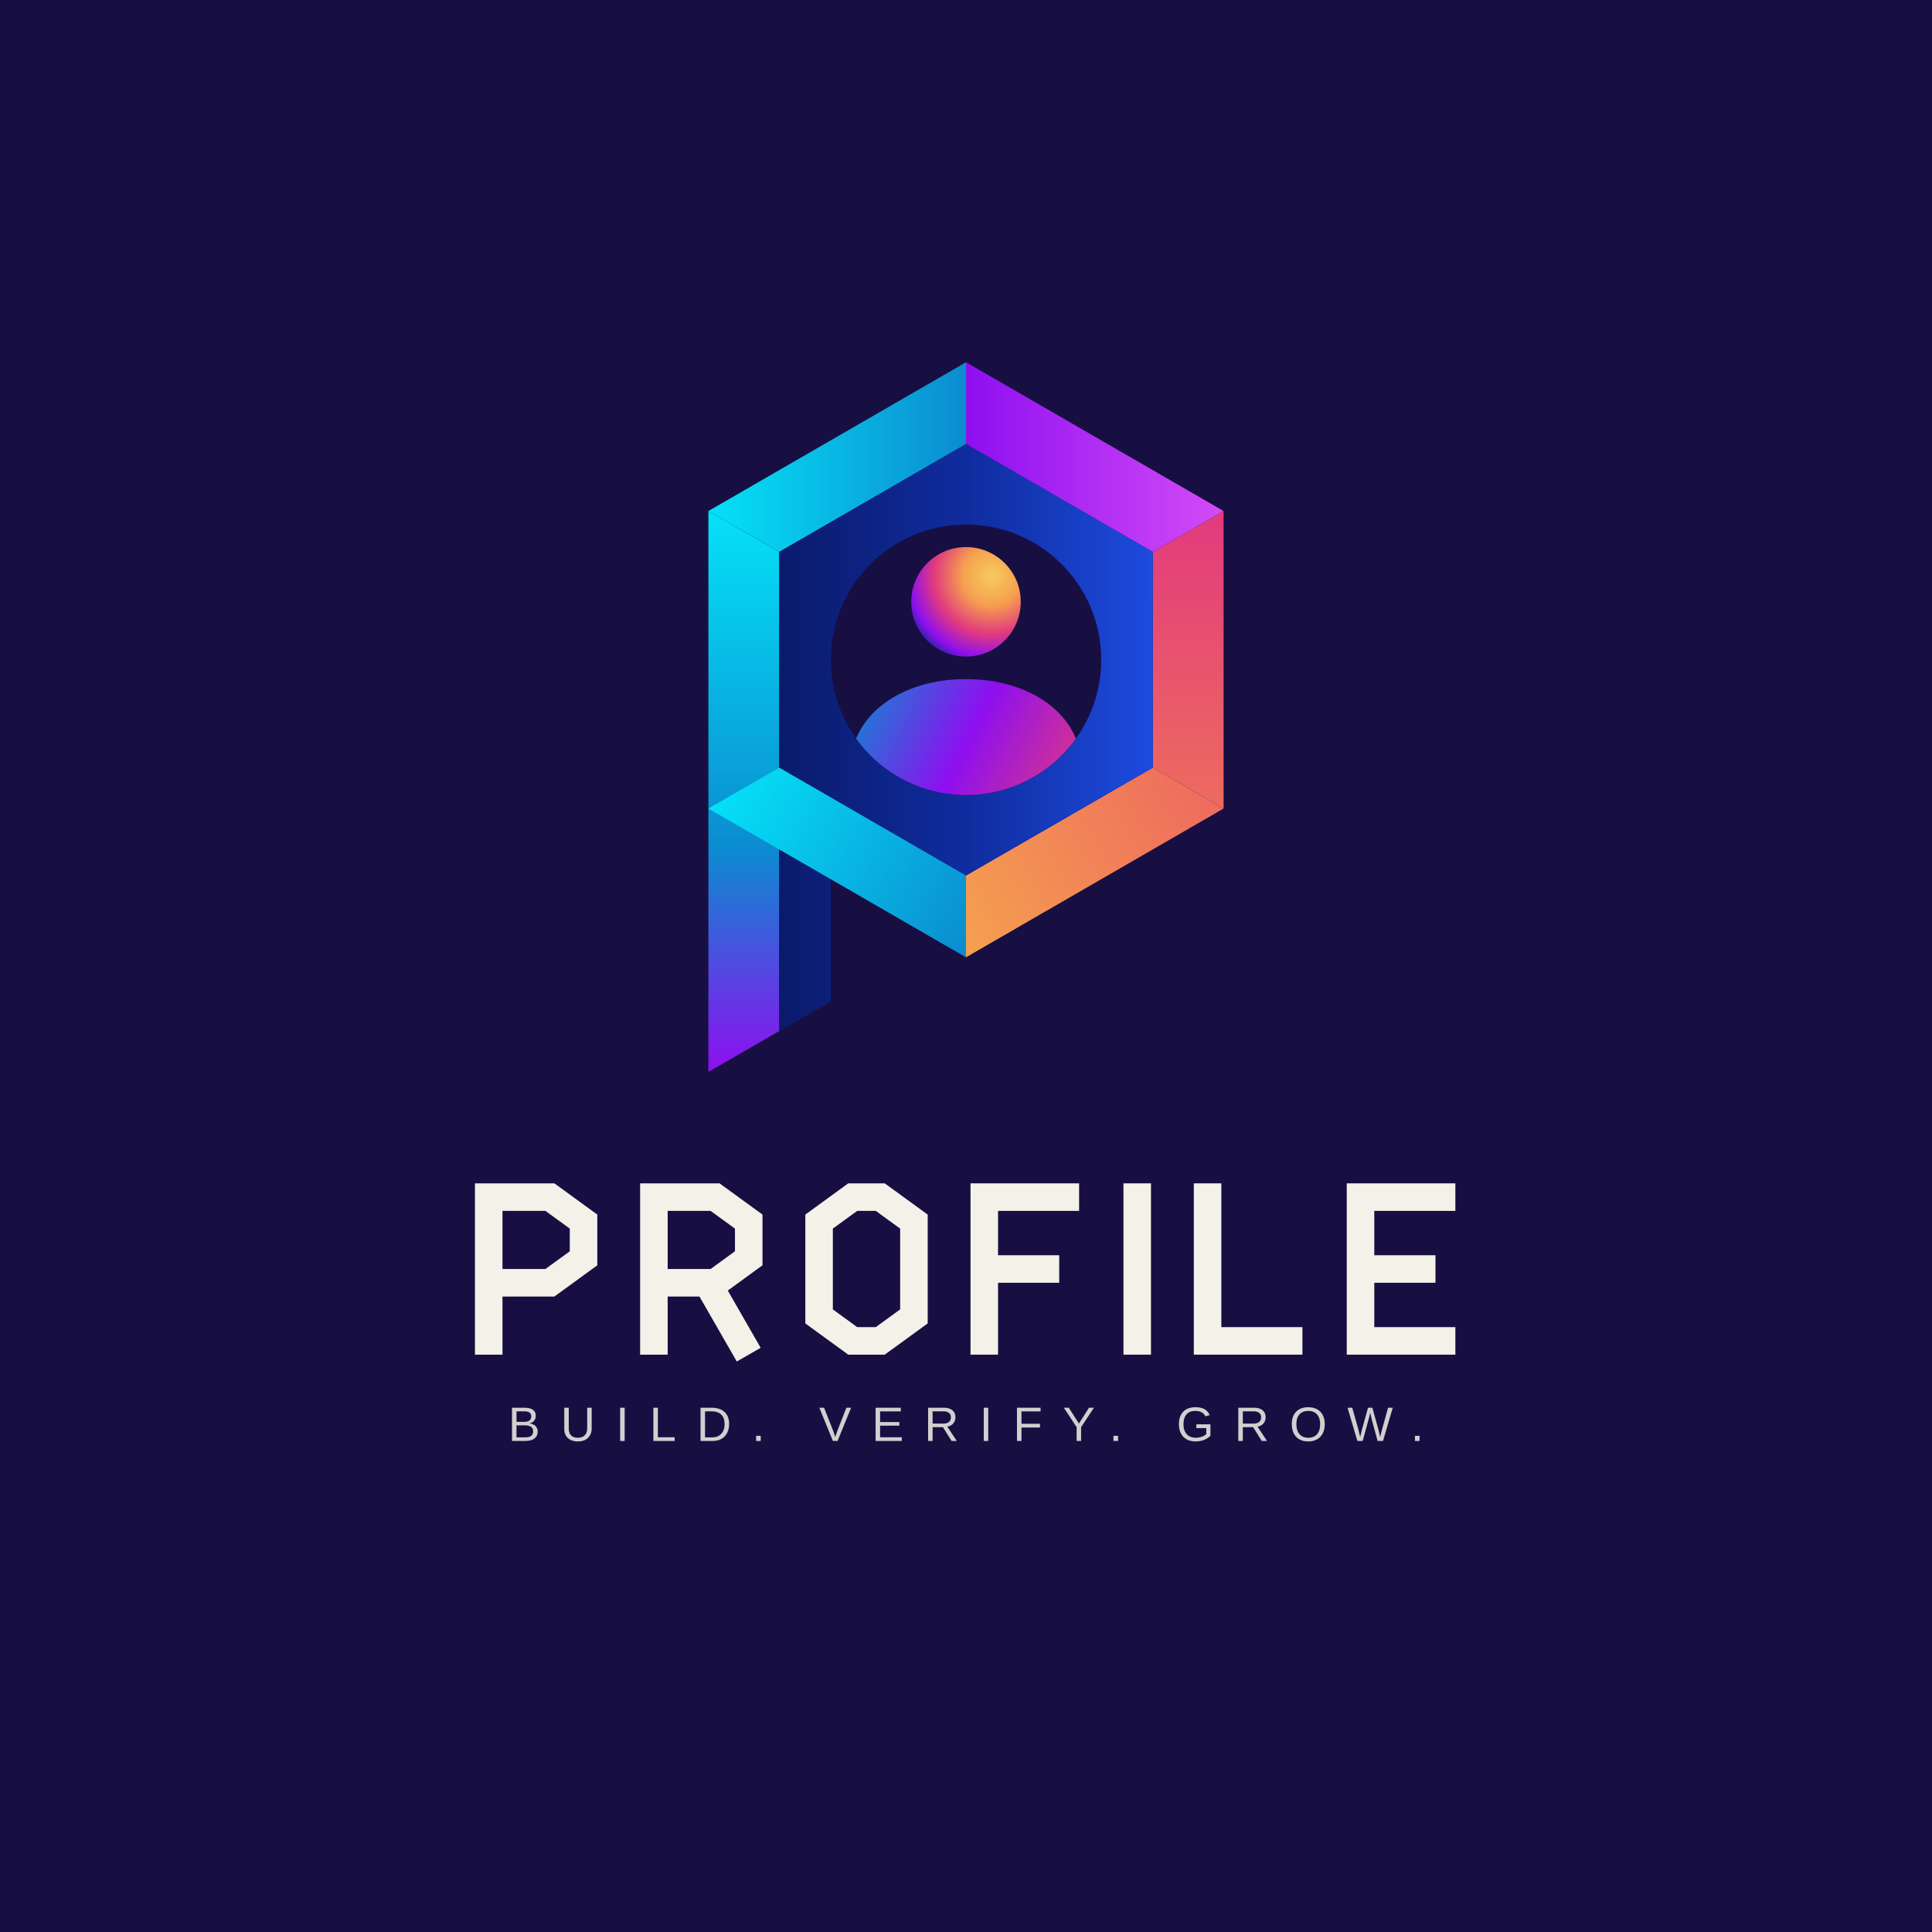
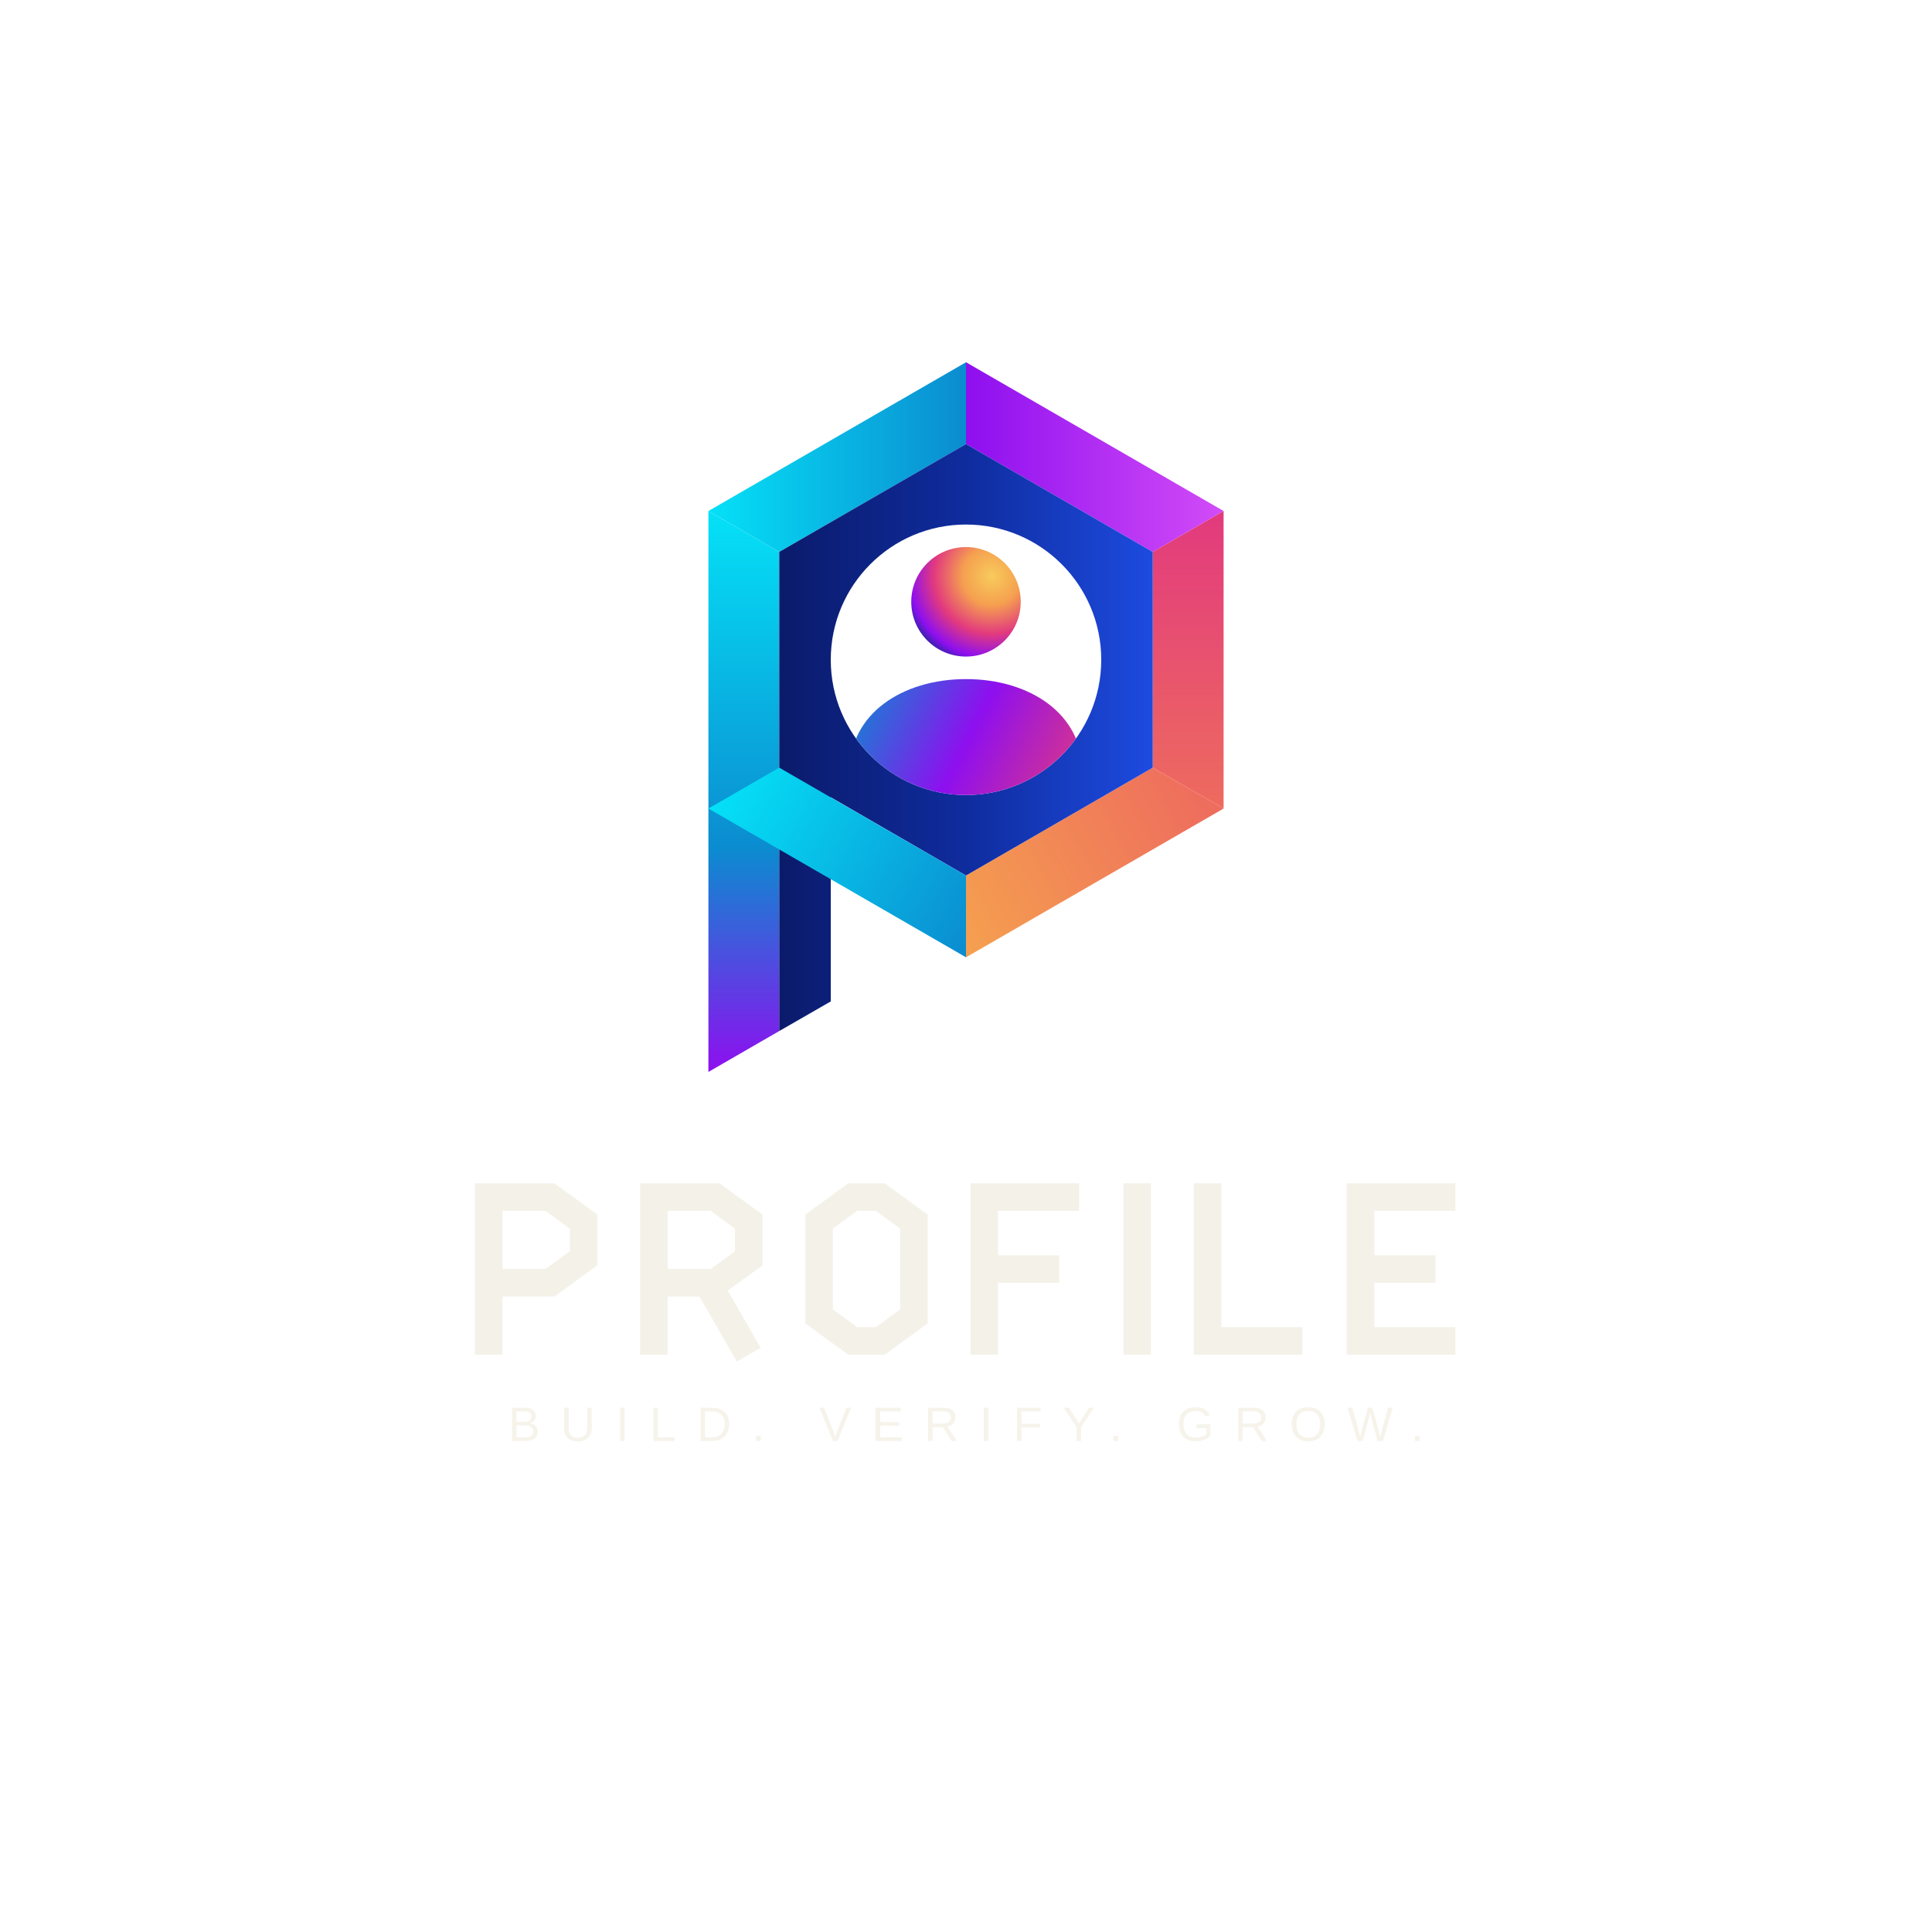
<svg xmlns="http://www.w3.org/2000/svg" viewBox="0 0 1200 1200" width="1200" height="1200" role="img" aria-labelledby="t d">
  <defs>
    <linearGradient id="gStem" gradientUnits="userSpaceOnUse" x1="40" y1="58" x2="40" y2="232">
      <stop offset="0" stop-color="#05E1F7" />
      <stop offset="0.6" stop-color="#0B8CD0" />
      <stop offset="1" stop-color="#8E0FEF" />
    </linearGradient>
    <linearGradient id="gTL" gradientUnits="userSpaceOnUse" x1="40" y1="0" x2="120" y2="0">
      <stop offset="0" stop-color="#05E1F7" />
      <stop offset="1" stop-color="#0B8CD0" />
    </linearGradient>
    <linearGradient id="gTR" gradientUnits="userSpaceOnUse" x1="120" y1="0" x2="200" y2="0">
      <stop offset="0" stop-color="#8E0FEF" />
      <stop offset="1" stop-color="#D24CF7" />
    </linearGradient>
    <linearGradient id="gR" gradientUnits="userSpaceOnUse" x1="0" y1="58" x2="0" y2="150">
      <stop offset="0" stop-color="#E23A7E" />
      <stop offset="1" stop-color="#EE6B5E" />
    </linearGradient>
    <linearGradient id="gBR" gradientUnits="userSpaceOnUse" x1="200" y1="150" x2="120" y2="196">
      <stop offset="0" stop-color="#EE6B5E" />
      <stop offset="1" stop-color="#F5A04F" />
    </linearGradient>
    <linearGradient id="gX" gradientUnits="userSpaceOnUse" x1="40" y1="150" x2="120" y2="196">
      <stop offset="0" stop-color="#05E1F7" />
      <stop offset="1" stop-color="#0B8CD0" />
    </linearGradient>
    <linearGradient id="gDark" gradientUnits="userSpaceOnUse" x1="62" y1="0" x2="178" y2="0">
      <stop offset="0" stop-color="#0B1B6B" />
      <stop offset="0.5" stop-color="#0F2C9E" />
      <stop offset="1" stop-color="#1D4BE0" />
    </linearGradient>
    <linearGradient id="gShoulders" gradientUnits="userSpaceOnUse" x1="84" y1="112" x2="156" y2="148">
      <stop offset="0" stop-color="#0B8CD0" />
      <stop offset="0.5" stop-color="#8E0FEF" />
      <stop offset="1" stop-color="#E23A7E" />
    </linearGradient>
    <radialGradient id="gHead" gradientUnits="userSpaceOnUse" cx="128" cy="78" r="30">
      <stop offset="0" stop-color="#F8CB5C" />
      <stop offset="0.3" stop-color="#F5A04F" />
      <stop offset="0.6" stop-color="#E23A7E" />
      <stop offset="0.85" stop-color="#8E0FEF" />
      <stop offset="1" stop-color="#0B2A8A" />
    </radialGradient>
    <clipPath id="counter">
      <circle cx="120" cy="104" r="42" />
    </clipPath>
  </defs>
-   <rect id="background" width="1200" height="1200" rx="0" fill="#170F42" />
  <g id="symbol-placement" transform="translate(360.00,201.80) scale(2.0)">
    <g id="symbol">
      <polygon id="stem" points="40,57.8 62,70.5 62,219.3 40,232" fill="url(#gStem)" />
      <polygon id="shell-top-left" points="40,57.8 120,11.6 120,37 62,70.5" fill="url(#gTL)" />
      <polygon id="shell-top-right" points="120,11.6 200,57.8 178,70.5 120,37" fill="url(#gTR)" />
      <polygon id="shell-right" points="200,57.8 200,150.2 178,137.5 178,70.5" fill="url(#gR)" />
      <polygon id="shell-bottom-right" points="200,150.2 120,196.4 120,171 178,137.5" fill="url(#gBR)" />
      <path id="inner-band" fill="url(#gDark)" fill-rule="evenodd" d="M120,37 L178,70.5 L178,137.5 L120,171 L78,146.7 L78,210.1 L62,219.3 L62,70.5 Z M78,104 A42,42 0 1 0 162,104 A42,42 0 1 0 78,104 Z" />
      <polygon id="shell-crossing" points="40,150.2 120,196.4 120,171 62,137.5" fill="url(#gX)" />
      <path id="shoulders" clip-path="url(#counter)" fill="url(#gShoulders)" d="M84,160 V138 C84,121 100,110 120,110 C140,110 156,121 156,138 V160 Z" />
      <circle id="head" cx="120" cy="86" r="17" fill="url(#gHead)" />
    </g>
  </g>
  <g id="wordmark-placement" transform="translate(295.00,735.00) scale(1.9)">
    <g id="wordmark" fill="none" stroke="#F4F1E8" stroke-width="9" stroke-linejoin="miter" stroke-linecap="butt" stroke-miterlimit="10">
      <path id="letter-P-0" transform="translate(0,0)" d="M4.5,56 V4.5 H24.5 L35.5,12.5 V24.5 L24.5,32.5 H4.5" />
      <path id="letter-R-54" transform="translate(54,0)" d="M4.5,56 V4.5 H24.5 L35.5,12.5 V24.5 L24.5,32.5 H4.5 M22,32.5 L35.5,56" />
      <path id="letter-O-108" transform="translate(108,0)" d="M4.5,12.5 L15.5,4.5 H24.5 L35.5,12.5 V43.5 L24.5,51.5 H15.5 L4.5,43.5 Z" />
      <path id="letter-F-162" transform="translate(162,0)" d="M35.5,4.5 H4.5 V56 M4.5,28 H29" />
      <path id="letter-I-212" transform="translate(212,0)" d="M4.5,0 V56" />
      <path id="letter-L-235" transform="translate(235,0)" d="M4.5,0 V51.5 H35.5" />
      <path id="letter-E-285" transform="translate(285,0)" d="M35.5,4.5 H4.5 V51.5 H35.5 M4.5,28 H29" />
    </g>
  </g>
  <text id="tagline" x="600" y="895" text-anchor="middle" font-family="Montserrat, 'Segoe UI', 'Helvetica Neue', Arial, sans-serif" font-weight="300" font-size="30" letter-spacing="12.6" fill="#F4F1E8" fill-opacity="0.85">BUILD. VERIFY. GROW.</text>
</svg>
